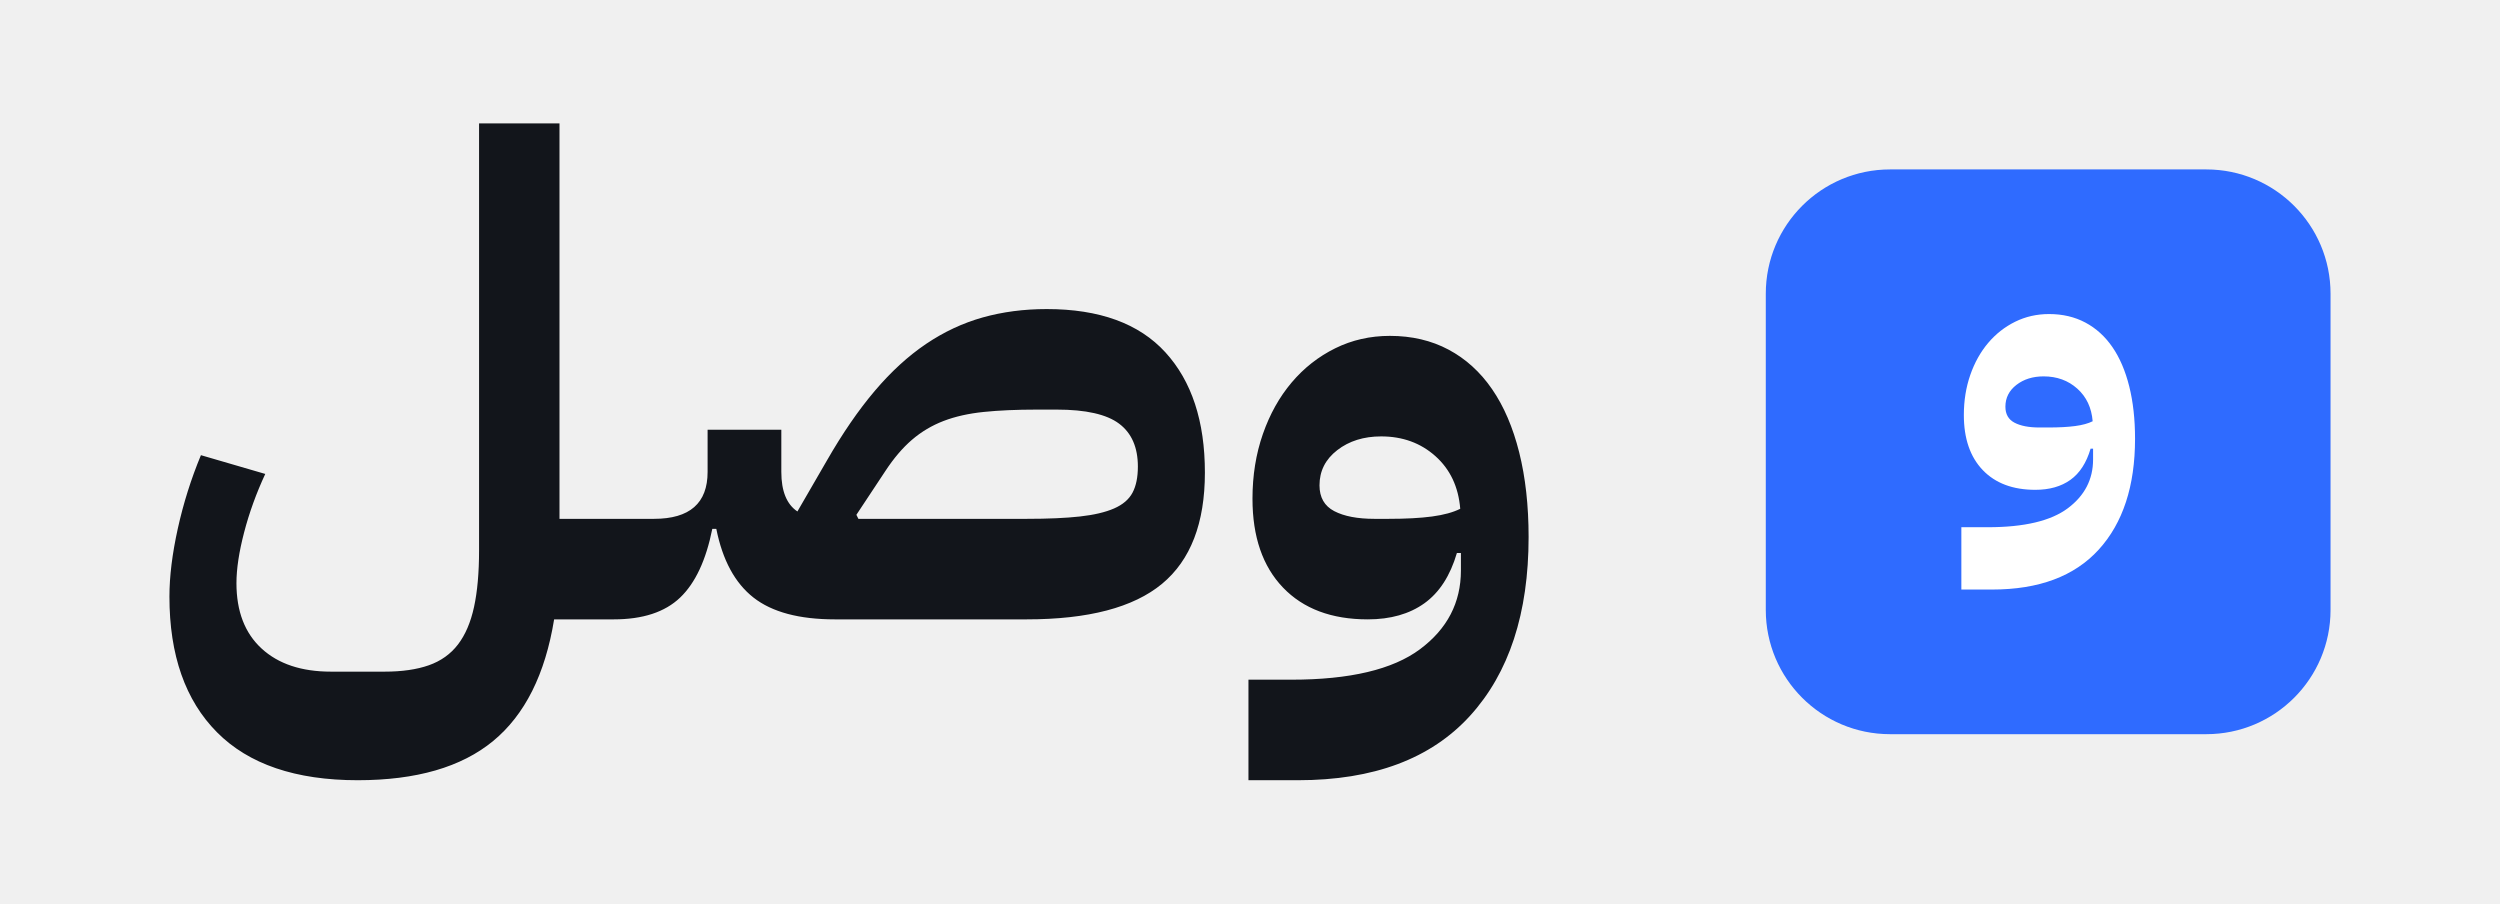
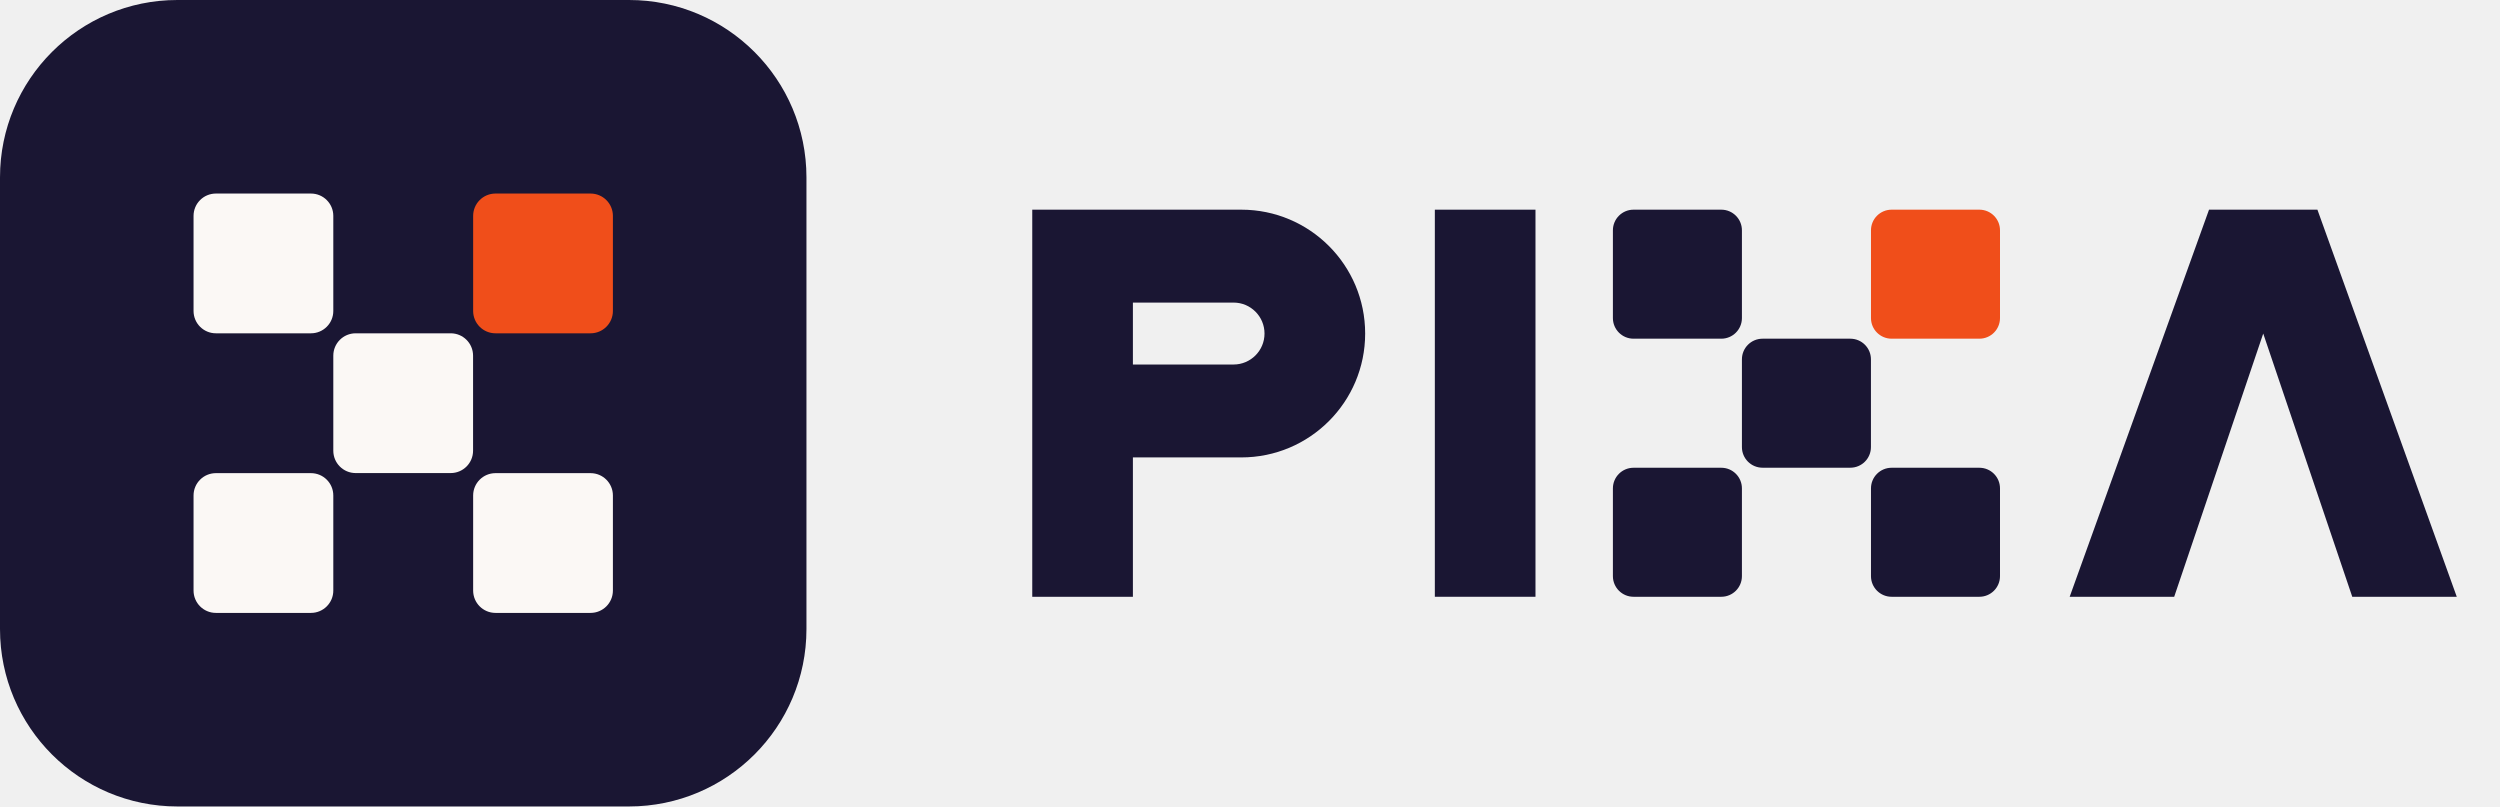
- <svg xmlns="http://www.w3.org/2000/svg" viewBox="0 0 746.04 269.66" width="746.04" height="269.66" role="img" aria-label="وصل">
-   <rect x="526.94" y="50.56" width="168.53" height="168.53" rx="37.08" fill="#2F6BFF" />
-   <path transform="translate(581.58 146.17)" fill="#FFFFFF" d="M3.72 11.16H11.656Q27.9 11.16 35.464 5.518Q43.028 -0.124 43.028 -9.052V-12.276H42.284Q40.424 -5.952 36.27 -2.976Q32.116 0.0 25.792 0.0Q15.748 0.0 10.106 -5.89Q4.464 -11.78 4.464 -22.32Q4.464 -28.768 6.386 -34.286Q8.308 -39.804 11.718 -43.834Q15.128 -47.864 19.778 -50.158Q24.428 -52.452 29.884 -52.452Q35.96 -52.452 40.734 -49.91Q45.508 -47.368 48.794 -42.594Q52.08 -37.82 53.816 -30.876Q55.552 -23.932 55.552 -15.252Q55.552 5.952 44.702 17.856Q33.852 29.76 12.896 29.76H3.72ZM29.636 -18.6Q34.472 -18.6 37.696 -19.034Q40.92 -19.468 42.904 -20.46Q42.408 -26.536 38.316 -30.194Q34.224 -33.852 28.272 -33.852Q23.436 -33.852 20.15 -31.31Q16.864 -28.768 16.864 -24.8Q16.864 -21.452 19.592 -20.026Q22.32 -18.6 27.032 -18.6Z" />
-   <path transform="translate(43.56 184.83)" fill="#12151B" d="M63.2 48.0Q35.4 48.0 21.2 33.7Q7.0 19.4 7.0 -6.8Q7.0 -15.8 9.5 -27.1Q12.0 -38.4 16.4 -49.0L35.6 -43.4Q31.6 -34.8 29.3 -26.0Q27.0 -17.2 27.0 -10.8Q27.0 1.8 34.5 8.7Q42.0 15.6 55.2 15.6H71.2Q79.0 15.6 84.4 13.7Q89.8 11.8 93.1 7.5Q96.4 3.2 97.9 -3.7Q99.4 -10.6 99.4 -20.6V-148.0H123.4V-30.0H145.6V-6.0L139.6 0.0H121.8Q117.8 24.6 103.6 36.3Q89.4 48.0 63.2 48.0ZM189.6 -44.0Q189.6 -35.4 194.4 -32.2L203.2 -47.4Q210.2 -59.6 217.5 -68.2Q224.8 -76.8 232.8 -82.2Q240.8 -87.6 249.7 -90.1Q258.6 -92.6 268.8 -92.6Q292.4 -92.6 304.2 -79.7Q316.0 -66.8 316.0 -43.8Q316.0 -21.2 303.2 -10.6Q290.4 0.0 262.8 0.0H205.6Q189.6 0.0 181.3 -6.5Q173.0 -13.0 170.2 -27.0H169.0Q166.2 -13.0 159.4 -6.5Q152.6 0.0 139.6 0.0V-24.0L145.6 -30.0H151.6Q167.6 -30.0 167.6 -44.0V-56.6H189.6ZM262.8 -30.0Q272.4 -30.0 278.7 -30.7Q285.0 -31.4 288.9 -33.1Q292.8 -34.8 294.4 -37.8Q296.0 -40.8 296.0 -45.6Q296.0 -54.2 290.4 -58.4Q284.8 -62.6 271.8 -62.6H265.8Q256.8 -62.6 250.0 -61.9Q243.2 -61.2 238.0 -59.2Q232.8 -57.2 228.6 -53.6Q224.4 -50.0 220.6 -44.2L212.0 -31.2L212.6 -30.0ZM329.0 18.0H341.8Q368.0 18.0 380.2 8.9Q392.4 -0.2 392.4 -14.6V-19.8H391.2Q388.2 -9.6 381.5 -4.8Q374.8 0.0 364.6 0.0Q348.4 0.0 339.3 -9.5Q330.2 -19.0 330.2 -36.0Q330.2 -46.4 333.3 -55.3Q336.4 -64.2 341.9 -70.7Q347.4 -77.2 354.9 -80.9Q362.4 -84.6 371.2 -84.6Q381.0 -84.6 388.7 -80.5Q396.4 -76.4 401.7 -68.7Q407.0 -61.0 409.8 -49.8Q412.6 -38.6 412.6 -24.6Q412.6 9.6 395.1 28.8Q377.6 48.0 343.8 48.0H329.0ZM370.8 -30.0Q378.6 -30.0 383.8 -30.7Q389.0 -31.4 392.2 -33.0Q391.4 -42.8 384.8 -48.7Q378.2 -54.6 368.6 -54.6Q360.8 -54.6 355.5 -50.5Q350.2 -46.4 350.2 -40.0Q350.2 -34.6 354.6 -32.3Q359.0 -30.0 366.6 -30.0Z" />
+ <svg xmlns="http://www.w3.org/2000/svg" viewBox="0 0 310 100" role="img" aria-label="PIXA">
+   <rect width="100" height="100" rx="22" fill="#1A1633" />
+   <rect x="24.00" y="24.00" width="17.33" height="17.33" rx="2.77" fill="#FBF8F5" />
+   <rect x="58.67" y="24.00" width="17.33" height="17.33" rx="2.77" fill="#F04E1A" />
+   <rect x="41.33" y="41.33" width="17.33" height="17.33" rx="2.77" fill="#FBF8F5" />
+   <rect x="24.00" y="58.67" width="17.33" height="17.33" rx="2.77" fill="#FBF8F5" />
+   <rect x="58.67" y="58.67" width="17.33" height="17.33" rx="2.77" fill="#FBF8F5" />
+   <g transform="translate(128 26) scale(0.48)">
+     <path fill="#1A1633" fill-rule="evenodd" d="M0 0H54A32 32 0 0 1 54 64H26V100H0ZM26 24V40H52A8 8 0 0 0 52 24Z" />
+     <rect x="104" y="0" width="26" height="100" fill="#1A1633" />
+     <rect x="150.00" y="0.00" width="33.33" height="33.33" rx="5.33" fill="#1A1633" />
+     <rect x="216.67" y="0.00" width="33.33" height="33.33" rx="5.33" fill="#F04E1A" />
+     <rect x="183.33" y="33.33" width="33.33" height="33.33" rx="5.33" fill="#1A1633" />
+     <rect x="150.00" y="66.67" width="33.33" height="33.33" rx="5.33" fill="#1A1633" />
+     <rect x="216.67" y="66.67" width="33.33" height="33.33" rx="5.33" fill="#1A1633" />
+     <path fill="#1A1633" d="M268 100L304 0H332L368 100H341L318 32L295 100Z" />
+   </g>
</svg>
